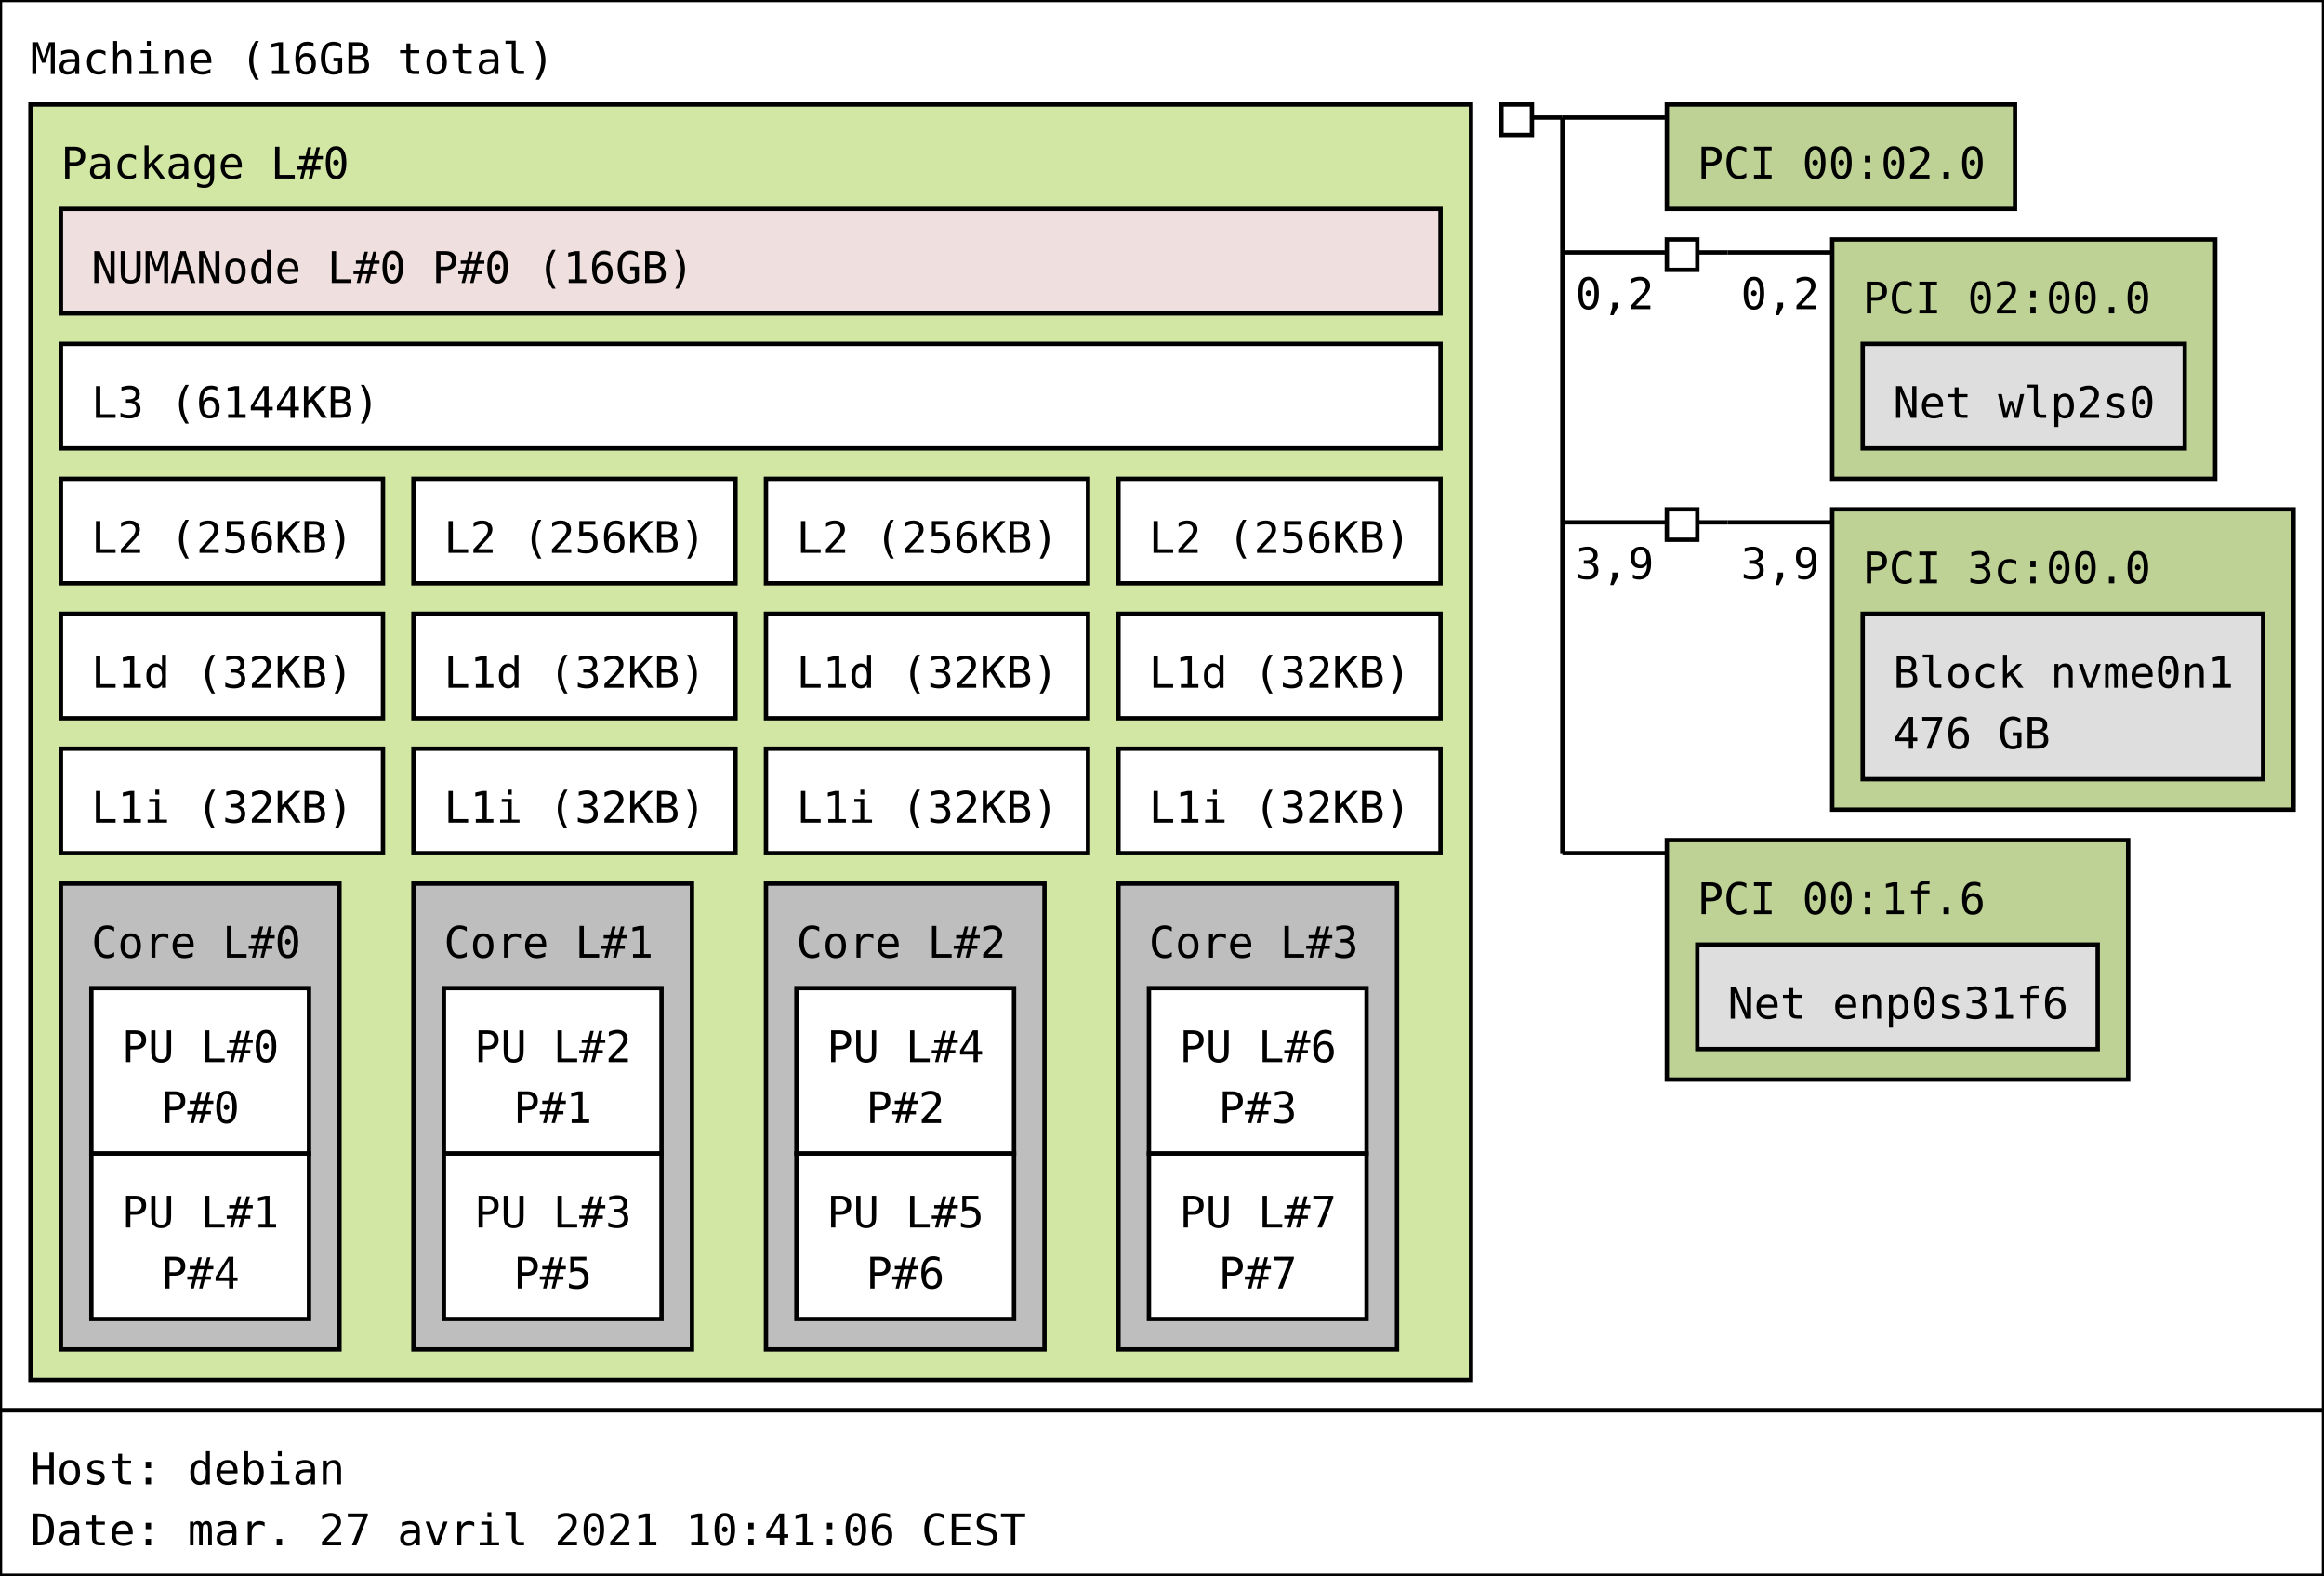
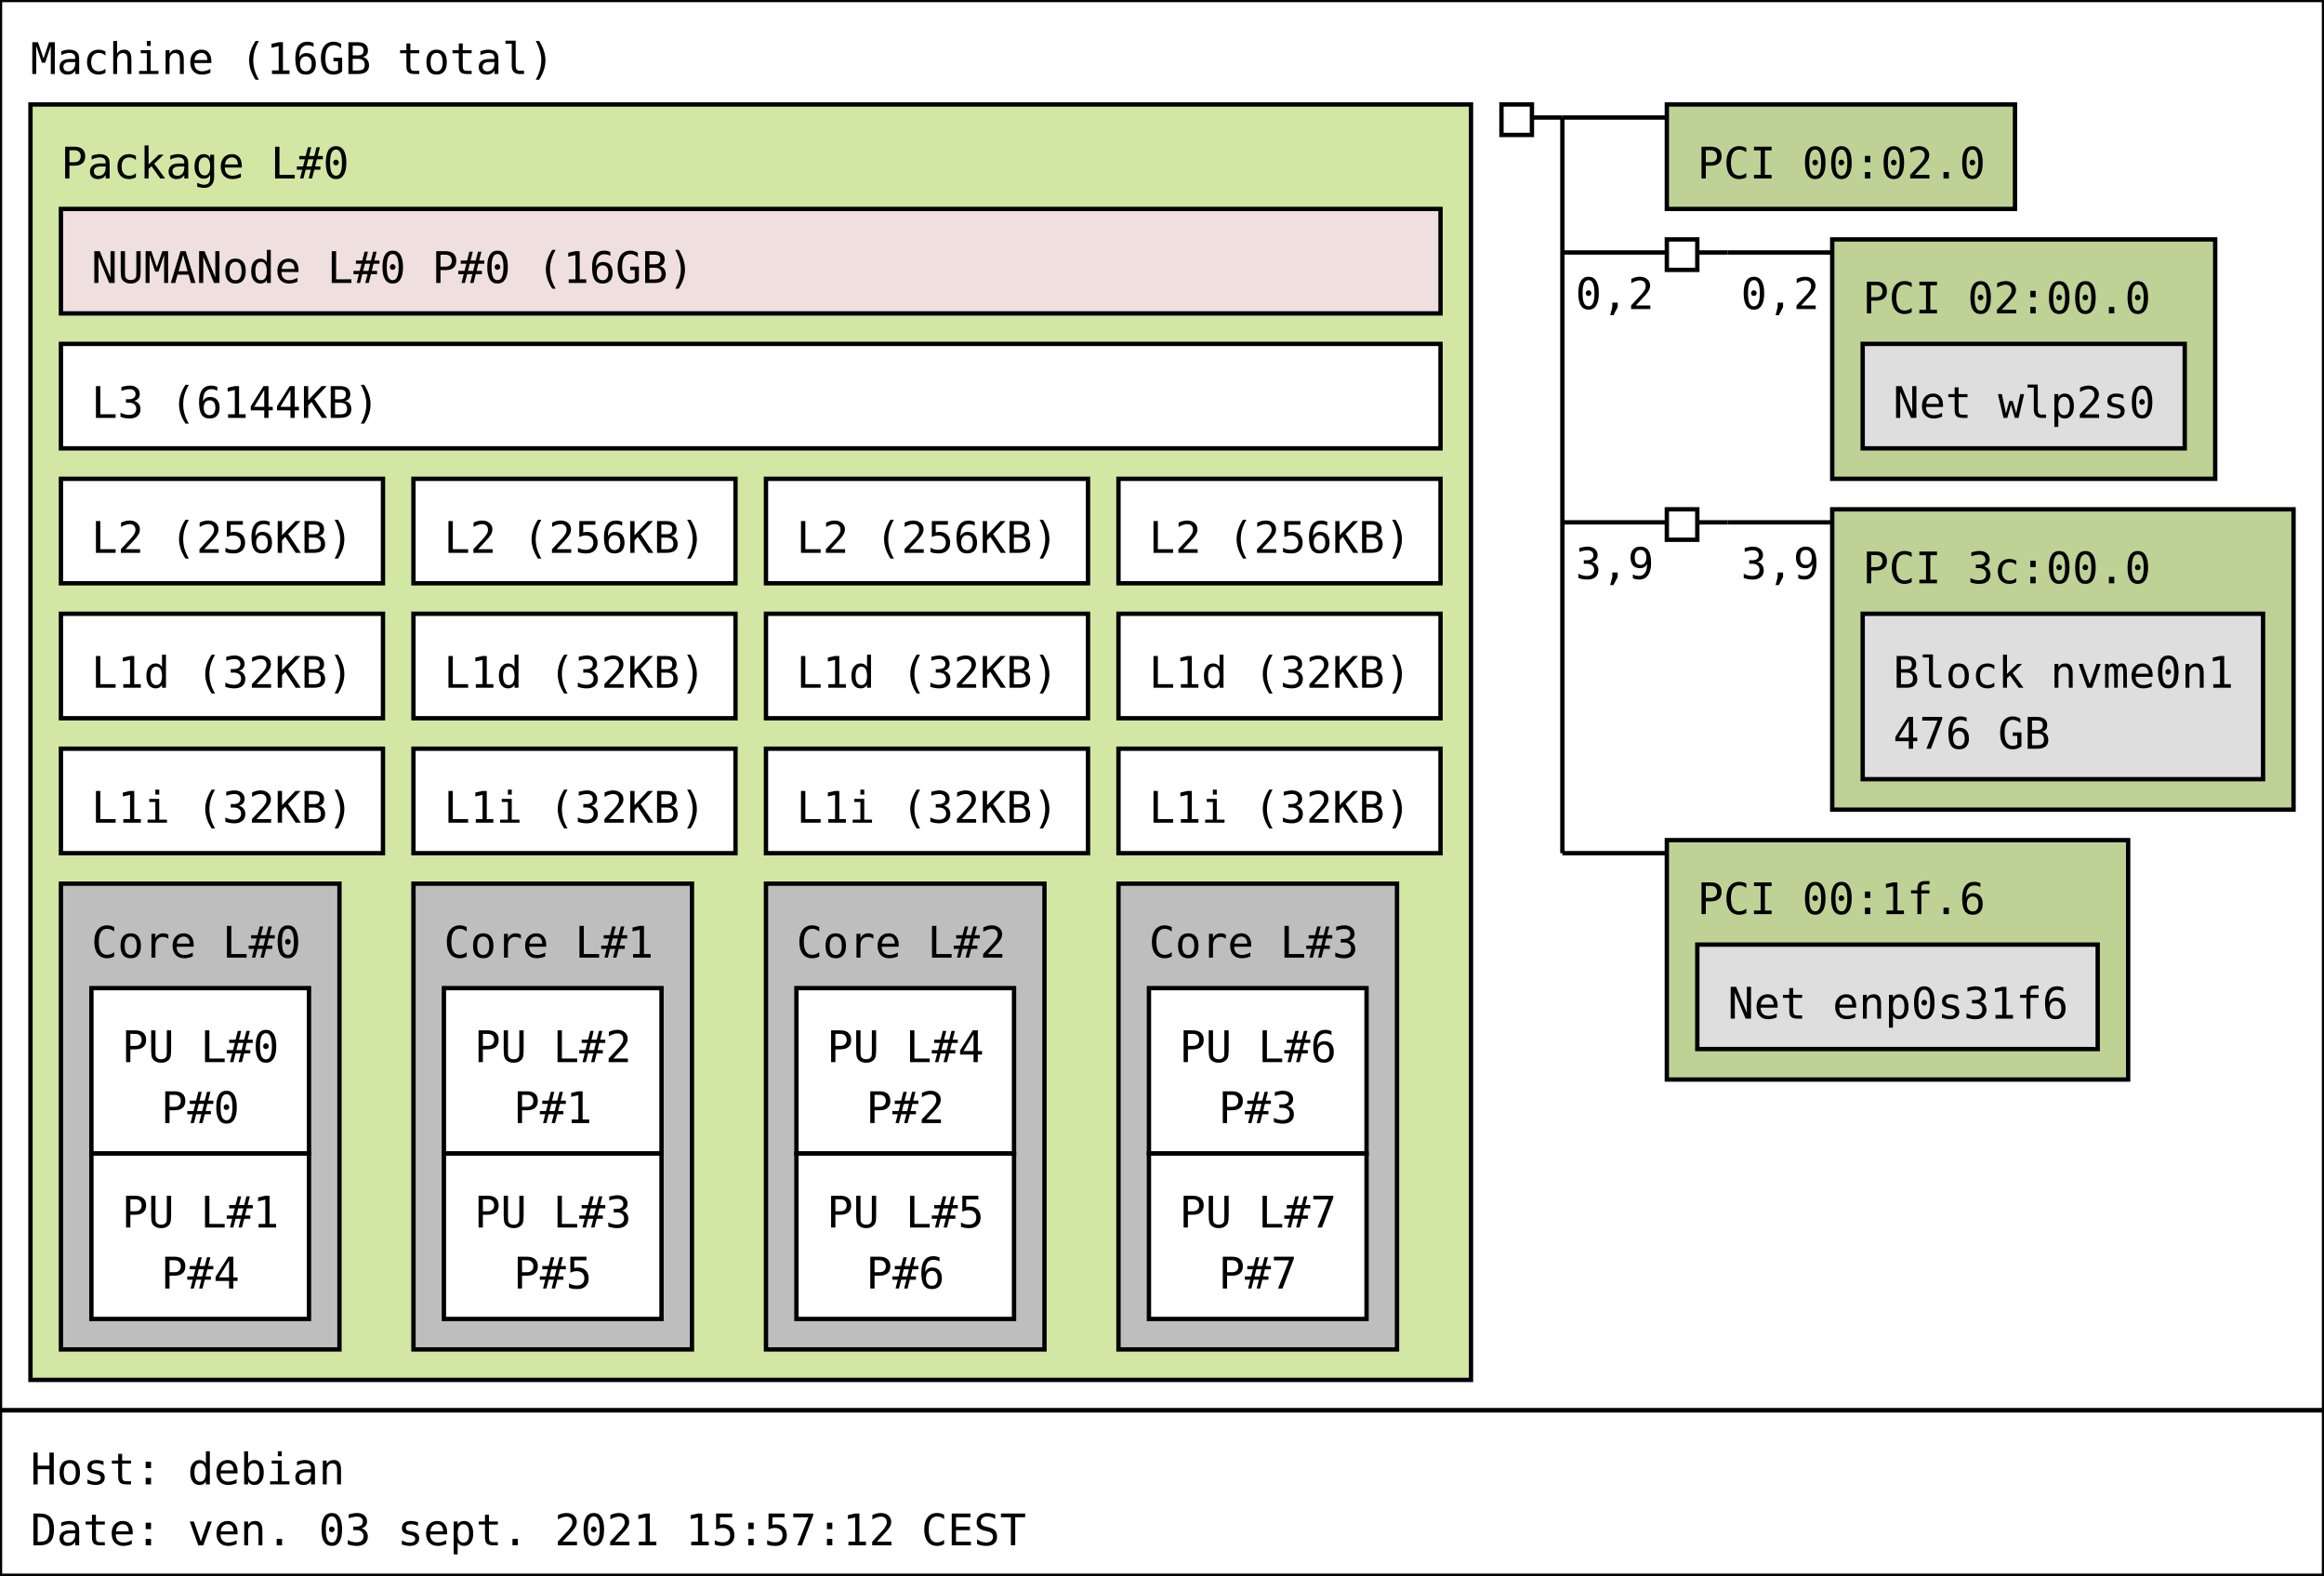
<svg xmlns="http://www.w3.org/2000/svg" width="534px" height="362px" viewBox="0 0 534px 362px" version="1.1">
  <rect id="Machine_0_rect" class="Machine" gp_index="1" x="0" y="0" width="534" height="324" fill="rgb(255,255,255)" stroke="rgb(0,0,0)" stroke-width="1" />
  <text id="Machine_0_text" class="Machine" font-family="Monospace" x="7" y="17" fill="rgb(0,0,0)" font-size="10px">Machine (16GB total)</text>
-   <rect id="Package_0_rect" class="Package" parent_id="Machine_0_rect_1" gp_index="3" x="7" y="24" width="331" height="293" fill="rgb(210,231,164)" stroke="rgb(0,0,0)" stroke-width="1" />
+   <rect id="Package_0_rect" class="Package" parent_id="Machine_0_rect" gp_index="3" x="7" y="24" width="331" height="293" fill="rgb(210,231,164)" stroke="rgb(0,0,0)" stroke-width="1" />
  <text id="Package_0_text" class="Package" font-family="Monospace" x="14" y="41" fill="rgb(0,0,0)" font-size="10px">Package L#0</text>
-   <rect id="L3_0_rect" class="L3" parent_id="Package_0_rect_1" gp_index="8" x="14" y="79" width="317" height="24" fill="rgb(255,255,255)" stroke="rgb(0,0,0)" stroke-width="1" />
+   <rect id="L3_0_rect" class="L3" parent_id="Package_0_rect" gp_index="8" x="14" y="79" width="317" height="24" fill="rgb(255,255,255)" stroke="rgb(0,0,0)" stroke-width="1" />
  <text id="L3_0_text" class="L3" font-family="Monospace" x="21" y="96" fill="rgb(0,0,0)" font-size="10px">L3 (6144KB)</text>
-   <rect id="L2_0_rect" class="L2" parent_id="L3_0_rect_1" gp_index="7" x="14" y="110" width="74" height="24" fill="rgb(255,255,255)" stroke="rgb(0,0,0)" stroke-width="1" />
+   <rect id="L2_0_rect" class="L2" parent_id="L3_0_rect" gp_index="7" x="14" y="110" width="74" height="24" fill="rgb(255,255,255)" stroke="rgb(0,0,0)" stroke-width="1" />
  <text id="L2_0_text" class="L2" font-family="Monospace" x="21" y="127" fill="rgb(0,0,0)" font-size="10px">L2 (256KB)</text>
-   <rect id="L1d_0_rect" class="L1d" parent_id="L2_0_rect_1" gp_index="5" x="14" y="141" width="74" height="24" fill="rgb(255,255,255)" stroke="rgb(0,0,0)" stroke-width="1" />
+   <rect id="L1d_0_rect" class="L1d" parent_id="L2_0_rect" gp_index="5" x="14" y="141" width="74" height="24" fill="rgb(255,255,255)" stroke="rgb(0,0,0)" stroke-width="1" />
  <text id="L1d_0_text" class="L1d" font-family="Monospace" x="21" y="158" fill="rgb(0,0,0)" font-size="10px">L1d (32KB)</text>
-   <rect id="L1i_0_rect" class="L1i" parent_id="L1d_0_rect_1" gp_index="6" x="14" y="172" width="74" height="24" fill="rgb(255,255,255)" stroke="rgb(0,0,0)" stroke-width="1" />
+   <rect id="L1i_0_rect" class="L1i" parent_id="L1d_0_rect" gp_index="6" x="14" y="172" width="74" height="24" fill="rgb(255,255,255)" stroke="rgb(0,0,0)" stroke-width="1" />
  <text id="L1i_0_text" class="L1i" font-family="Monospace" x="21" y="189" fill="rgb(0,0,0)" font-size="10px">L1i (32KB)</text>
-   <rect id="Core_0_rect" class="Core" parent_id="L1i_0_rect_1" gp_index="2" x="14" y="203" width="64" height="107" fill="rgb(190,190,190)" stroke="rgb(0,0,0)" stroke-width="1" />
+   <rect id="Core_0_rect" class="Core" parent_id="L1i_0_rect" gp_index="2" x="14" y="203" width="64" height="107" fill="rgb(190,190,190)" stroke="rgb(0,0,0)" stroke-width="1" />
  <text id="Core_0_text" class="Core" font-family="Monospace" x="21" y="220" fill="rgb(0,0,0)" font-size="10px">Core L#0</text>
-   <rect id="PU_0_rect" class="PU" parent_id="Core_0_rect_1" gp_index="4" x="21" y="227" width="50" height="38" fill="rgb(255,255,255)" stroke="rgb(0,0,0)" stroke-width="1" />
+   <rect id="PU_0_rect" class="PU" parent_id="Core_0_rect" gp_index="4" x="21" y="227" width="50" height="38" fill="rgb(255,255,255)" stroke="rgb(0,0,0)" stroke-width="1" />
  <text id="PU_0_text" class="PU" font-family="Monospace" x="28" y="244" fill="rgb(0,0,0)" font-size="10px">PU L#0</text>
  <text id="PU_0_text_1" class="PU" font-family="Monospace" x="37" y="258" fill="rgb(0,0,0)" font-size="10px">P#0</text>
-   <rect id="PU_1_rect" class="PU" parent_id="Core_0_rect_1" gp_index="24" x="21" y="265" width="50" height="38" fill="rgb(255,255,255)" stroke="rgb(0,0,0)" stroke-width="1" />
+   <rect id="PU_1_rect" class="PU" parent_id="Core_0_rect" gp_index="24" x="21" y="265" width="50" height="38" fill="rgb(255,255,255)" stroke="rgb(0,0,0)" stroke-width="1" />
  <text id="PU_1_text" class="PU" font-family="Monospace" x="28" y="282" fill="rgb(0,0,0)" font-size="10px">PU L#1</text>
  <text id="PU_1_text_1" class="PU" font-family="Monospace" x="37" y="296" fill="rgb(0,0,0)" font-size="10px">P#4</text>
-   <rect id="L2_1_rect" class="L2" parent_id="L3_0_rect_1" gp_index="13" x="95" y="110" width="74" height="24" fill="rgb(255,255,255)" stroke="rgb(0,0,0)" stroke-width="1" />
+   <rect id="L2_1_rect" class="L2" parent_id="L3_0_rect" gp_index="13" x="95" y="110" width="74" height="24" fill="rgb(255,255,255)" stroke="rgb(0,0,0)" stroke-width="1" />
  <text id="L2_1_text" class="L2" font-family="Monospace" x="102" y="127" fill="rgb(0,0,0)" font-size="10px">L2 (256KB)</text>
-   <rect id="L1d_1_rect" class="L1d" parent_id="L2_1_rect_1" gp_index="11" x="95" y="141" width="74" height="24" fill="rgb(255,255,255)" stroke="rgb(0,0,0)" stroke-width="1" />
+   <rect id="L1d_1_rect" class="L1d" parent_id="L2_1_rect" gp_index="11" x="95" y="141" width="74" height="24" fill="rgb(255,255,255)" stroke="rgb(0,0,0)" stroke-width="1" />
  <text id="L1d_1_text" class="L1d" font-family="Monospace" x="102" y="158" fill="rgb(0,0,0)" font-size="10px">L1d (32KB)</text>
-   <rect id="L1i_1_rect" class="L1i" parent_id="L1d_1_rect_1" gp_index="12" x="95" y="172" width="74" height="24" fill="rgb(255,255,255)" stroke="rgb(0,0,0)" stroke-width="1" />
+   <rect id="L1i_1_rect" class="L1i" parent_id="L1d_1_rect" gp_index="12" x="95" y="172" width="74" height="24" fill="rgb(255,255,255)" stroke="rgb(0,0,0)" stroke-width="1" />
  <text id="L1i_1_text" class="L1i" font-family="Monospace" x="102" y="189" fill="rgb(0,0,0)" font-size="10px">L1i (32KB)</text>
-   <rect id="Core_1_rect" class="Core" parent_id="L1i_1_rect_1" gp_index="9" x="95" y="203" width="64" height="107" fill="rgb(190,190,190)" stroke="rgb(0,0,0)" stroke-width="1" />
+   <rect id="Core_1_rect" class="Core" parent_id="L1i_1_rect" gp_index="9" x="95" y="203" width="64" height="107" fill="rgb(190,190,190)" stroke="rgb(0,0,0)" stroke-width="1" />
  <text id="Core_1_text" class="Core" font-family="Monospace" x="102" y="220" fill="rgb(0,0,0)" font-size="10px">Core L#1</text>
-   <rect id="PU_2_rect" class="PU" parent_id="Core_1_rect_1" gp_index="10" x="102" y="227" width="50" height="38" fill="rgb(255,255,255)" stroke="rgb(0,0,0)" stroke-width="1" />
+   <rect id="PU_2_rect" class="PU" parent_id="Core_1_rect" gp_index="10" x="102" y="227" width="50" height="38" fill="rgb(255,255,255)" stroke="rgb(0,0,0)" stroke-width="1" />
  <text id="PU_2_text" class="PU" font-family="Monospace" x="109" y="244" fill="rgb(0,0,0)" font-size="10px">PU L#2</text>
  <text id="PU_2_text_1" class="PU" font-family="Monospace" x="118" y="258" fill="rgb(0,0,0)" font-size="10px">P#1</text>
-   <rect id="PU_3_rect" class="PU" parent_id="Core_1_rect_1" gp_index="25" x="102" y="265" width="50" height="38" fill="rgb(255,255,255)" stroke="rgb(0,0,0)" stroke-width="1" />
+   <rect id="PU_3_rect" class="PU" parent_id="Core_1_rect" gp_index="25" x="102" y="265" width="50" height="38" fill="rgb(255,255,255)" stroke="rgb(0,0,0)" stroke-width="1" />
  <text id="PU_3_text" class="PU" font-family="Monospace" x="109" y="282" fill="rgb(0,0,0)" font-size="10px">PU L#3</text>
  <text id="PU_3_text_1" class="PU" font-family="Monospace" x="118" y="296" fill="rgb(0,0,0)" font-size="10px">P#5</text>
-   <rect id="L2_2_rect" class="L2" parent_id="L3_0_rect_1" gp_index="18" x="176" y="110" width="74" height="24" fill="rgb(255,255,255)" stroke="rgb(0,0,0)" stroke-width="1" />
+   <rect id="L2_2_rect" class="L2" parent_id="L3_0_rect" gp_index="18" x="176" y="110" width="74" height="24" fill="rgb(255,255,255)" stroke="rgb(0,0,0)" stroke-width="1" />
  <text id="L2_2_text" class="L2" font-family="Monospace" x="183" y="127" fill="rgb(0,0,0)" font-size="10px">L2 (256KB)</text>
-   <rect id="L1d_2_rect" class="L1d" parent_id="L2_2_rect_1" gp_index="16" x="176" y="141" width="74" height="24" fill="rgb(255,255,255)" stroke="rgb(0,0,0)" stroke-width="1" />
+   <rect id="L1d_2_rect" class="L1d" parent_id="L2_2_rect" gp_index="16" x="176" y="141" width="74" height="24" fill="rgb(255,255,255)" stroke="rgb(0,0,0)" stroke-width="1" />
  <text id="L1d_2_text" class="L1d" font-family="Monospace" x="183" y="158" fill="rgb(0,0,0)" font-size="10px">L1d (32KB)</text>
-   <rect id="L1i_2_rect" class="L1i" parent_id="L1d_2_rect_1" gp_index="17" x="176" y="172" width="74" height="24" fill="rgb(255,255,255)" stroke="rgb(0,0,0)" stroke-width="1" />
+   <rect id="L1i_2_rect" class="L1i" parent_id="L1d_2_rect" gp_index="17" x="176" y="172" width="74" height="24" fill="rgb(255,255,255)" stroke="rgb(0,0,0)" stroke-width="1" />
  <text id="L1i_2_text" class="L1i" font-family="Monospace" x="183" y="189" fill="rgb(0,0,0)" font-size="10px">L1i (32KB)</text>
-   <rect id="Core_2_rect" class="Core" parent_id="L1i_2_rect_1" gp_index="14" x="176" y="203" width="64" height="107" fill="rgb(190,190,190)" stroke="rgb(0,0,0)" stroke-width="1" />
+   <rect id="Core_2_rect" class="Core" parent_id="L1i_2_rect" gp_index="14" x="176" y="203" width="64" height="107" fill="rgb(190,190,190)" stroke="rgb(0,0,0)" stroke-width="1" />
  <text id="Core_2_text" class="Core" font-family="Monospace" x="183" y="220" fill="rgb(0,0,0)" font-size="10px">Core L#2</text>
-   <rect id="PU_4_rect" class="PU" parent_id="Core_2_rect_1" gp_index="15" x="183" y="227" width="50" height="38" fill="rgb(255,255,255)" stroke="rgb(0,0,0)" stroke-width="1" />
+   <rect id="PU_4_rect" class="PU" parent_id="Core_2_rect" gp_index="15" x="183" y="227" width="50" height="38" fill="rgb(255,255,255)" stroke="rgb(0,0,0)" stroke-width="1" />
  <text id="PU_4_text" class="PU" font-family="Monospace" x="190" y="244" fill="rgb(0,0,0)" font-size="10px">PU L#4</text>
  <text id="PU_4_text_1" class="PU" font-family="Monospace" x="199" y="258" fill="rgb(0,0,0)" font-size="10px">P#2</text>
-   <rect id="PU_5_rect" class="PU" parent_id="Core_2_rect_1" gp_index="26" x="183" y="265" width="50" height="38" fill="rgb(255,255,255)" stroke="rgb(0,0,0)" stroke-width="1" />
+   <rect id="PU_5_rect" class="PU" parent_id="Core_2_rect" gp_index="26" x="183" y="265" width="50" height="38" fill="rgb(255,255,255)" stroke="rgb(0,0,0)" stroke-width="1" />
  <text id="PU_5_text" class="PU" font-family="Monospace" x="190" y="282" fill="rgb(0,0,0)" font-size="10px">PU L#5</text>
  <text id="PU_5_text_1" class="PU" font-family="Monospace" x="199" y="296" fill="rgb(0,0,0)" font-size="10px">P#6</text>
-   <rect id="L2_3_rect" class="L2" parent_id="L3_0_rect_1" gp_index="23" x="257" y="110" width="74" height="24" fill="rgb(255,255,255)" stroke="rgb(0,0,0)" stroke-width="1" />
+   <rect id="L2_3_rect" class="L2" parent_id="L3_0_rect" gp_index="23" x="257" y="110" width="74" height="24" fill="rgb(255,255,255)" stroke="rgb(0,0,0)" stroke-width="1" />
  <text id="L2_3_text" class="L2" font-family="Monospace" x="264" y="127" fill="rgb(0,0,0)" font-size="10px">L2 (256KB)</text>
-   <rect id="L1d_3_rect" class="L1d" parent_id="L2_3_rect_1" gp_index="21" x="257" y="141" width="74" height="24" fill="rgb(255,255,255)" stroke="rgb(0,0,0)" stroke-width="1" />
+   <rect id="L1d_3_rect" class="L1d" parent_id="L2_3_rect" gp_index="21" x="257" y="141" width="74" height="24" fill="rgb(255,255,255)" stroke="rgb(0,0,0)" stroke-width="1" />
  <text id="L1d_3_text" class="L1d" font-family="Monospace" x="264" y="158" fill="rgb(0,0,0)" font-size="10px">L1d (32KB)</text>
-   <rect id="L1i_3_rect" class="L1i" parent_id="L1d_3_rect_1" gp_index="22" x="257" y="172" width="74" height="24" fill="rgb(255,255,255)" stroke="rgb(0,0,0)" stroke-width="1" />
+   <rect id="L1i_3_rect" class="L1i" parent_id="L1d_3_rect" gp_index="22" x="257" y="172" width="74" height="24" fill="rgb(255,255,255)" stroke="rgb(0,0,0)" stroke-width="1" />
  <text id="L1i_3_text" class="L1i" font-family="Monospace" x="264" y="189" fill="rgb(0,0,0)" font-size="10px">L1i (32KB)</text>
-   <rect id="Core_3_rect" class="Core" parent_id="L1i_3_rect_1" gp_index="19" x="257" y="203" width="64" height="107" fill="rgb(190,190,190)" stroke="rgb(0,0,0)" stroke-width="1" />
+   <rect id="Core_3_rect" class="Core" parent_id="L1i_3_rect" gp_index="19" x="257" y="203" width="64" height="107" fill="rgb(190,190,190)" stroke="rgb(0,0,0)" stroke-width="1" />
  <text id="Core_3_text" class="Core" font-family="Monospace" x="264" y="220" fill="rgb(0,0,0)" font-size="10px">Core L#3</text>
-   <rect id="PU_6_rect" class="PU" parent_id="Core_3_rect_1" gp_index="20" x="264" y="227" width="50" height="38" fill="rgb(255,255,255)" stroke="rgb(0,0,0)" stroke-width="1" />
+   <rect id="PU_6_rect" class="PU" parent_id="Core_3_rect" gp_index="20" x="264" y="227" width="50" height="38" fill="rgb(255,255,255)" stroke="rgb(0,0,0)" stroke-width="1" />
  <text id="PU_6_text" class="PU" font-family="Monospace" x="271" y="244" fill="rgb(0,0,0)" font-size="10px">PU L#6</text>
  <text id="PU_6_text_1" class="PU" font-family="Monospace" x="280" y="258" fill="rgb(0,0,0)" font-size="10px">P#3</text>
-   <rect id="PU_7_rect" class="PU" parent_id="Core_3_rect_1" gp_index="27" x="264" y="265" width="50" height="38" fill="rgb(255,255,255)" stroke="rgb(0,0,0)" stroke-width="1" />
+   <rect id="PU_7_rect" class="PU" parent_id="Core_3_rect" gp_index="27" x="264" y="265" width="50" height="38" fill="rgb(255,255,255)" stroke="rgb(0,0,0)" stroke-width="1" />
  <text id="PU_7_text" class="PU" font-family="Monospace" x="271" y="282" fill="rgb(0,0,0)" font-size="10px">PU L#7</text>
  <text id="PU_7_text_1" class="PU" font-family="Monospace" x="280" y="296" fill="rgb(0,0,0)" font-size="10px">P#7</text>
-   <rect id="NUMANode_0_rect" class="NUMANode" parent_id="Package_0_rect_1" gp_index="28" x="14" y="48" width="317" height="24" fill="rgb(239,223,222)" stroke="rgb(0,0,0)" stroke-width="1" />
+   <rect id="NUMANode_0_rect" class="NUMANode" parent_id="Package_0_rect" gp_index="28" x="14" y="48" width="317" height="24" fill="rgb(239,223,222)" stroke="rgb(0,0,0)" stroke-width="1" />
  <text id="NUMANode_0_text" class="NUMANode" font-family="Monospace" x="21" y="65" fill="rgb(0,0,0)" font-size="10px">NUMANode L#0 P#0 (16GB)</text>
-   <rect id="HostBridge_0_rect" class="HostBridge" parent_id="Machine_0_rect_1" gp_index="49" x="345" y="24" width="7" height="7" fill="rgb(255,255,255)" stroke="rgb(0,0,0)" stroke-width="1" />
+   <rect id="HostBridge_0_rect" class="HostBridge" parent_id="Machine_0_rect" gp_index="49" x="345" y="24" width="7" height="7" fill="rgb(255,255,255)" stroke="rgb(0,0,0)" stroke-width="1" />
  <line id="HostBridge_0_line" class="HostBridge" x1="352" y1="27" x2="359" y2="27" stroke="rgb(0,0,0)" stroke-width="1" />
  <line id="HostBridge_0_line_2" class="HostBridge" x1="359" y1="27" x2="383" y2="27" stroke="rgb(0,0,0)" stroke-width="1" />
  <line id="HostBridge_0_line_3" class="HostBridge" x1="359" y1="58" x2="383" y2="58" stroke="rgb(0,0,0)" stroke-width="1" />
  <text id="HostBridge_0_text_3" class="HostBridge" font-family="Monospace" x="362" y="71" fill="rgb(0,0,0)" font-size="10px">0,2</text>
  <line id="HostBridge_0_line_4" class="HostBridge" x1="359" y1="120" x2="383" y2="120" stroke="rgb(0,0,0)" stroke-width="1" />
  <text id="HostBridge_0_text_4" class="HostBridge" font-family="Monospace" x="362" y="133" fill="rgb(0,0,0)" font-size="10px">3,9</text>
  <line id="HostBridge_0_line_5" class="HostBridge" x1="359" y1="196" x2="383" y2="196" stroke="rgb(0,0,0)" stroke-width="1" />
  <line id="HostBridge_0_line_1" class="HostBridge" x1="359" y1="27" x2="359" y2="196" stroke="rgb(0,0,0)" stroke-width="1" />
-   <rect id="PCI_0_rect" class="PCI" parent_id="HostBridge_0_rect_1" gp_index="47" x="383" y="24" width="80" height="24" fill="rgb(190,210,149)" stroke="rgb(0,0,0)" stroke-width="1" />
+   <rect id="PCI_0_rect" class="PCI" parent_id="HostBridge_0_rect" gp_index="47" x="383" y="24" width="80" height="24" fill="rgb(190,210,149)" stroke="rgb(0,0,0)" stroke-width="1" />
  <text id="PCI_0_text" class="PCI" font-family="Monospace" x="390" y="41" fill="rgb(0,0,0)" font-size="10px">PCI 00:02.0</text>
-   <rect id="PCIBridge_1_rect" class="PCIBridge" parent_id="HostBridge_0_rect_1" gp_index="48" x="383" y="55" width="7" height="7" fill="rgb(255,255,255)" stroke="rgb(0,0,0)" stroke-width="1" />
+   <rect id="PCIBridge_1_rect" class="PCIBridge" parent_id="HostBridge_0_rect" gp_index="48" x="383" y="55" width="7" height="7" fill="rgb(255,255,255)" stroke="rgb(0,0,0)" stroke-width="1" />
  <line id="PCIBridge_1_line" class="PCIBridge" x1="390" y1="58" x2="397" y2="58" stroke="rgb(0,0,0)" stroke-width="1" />
  <line id="PCIBridge_1_line_2" class="PCIBridge" x1="397" y1="58" x2="421" y2="58" stroke="rgb(0,0,0)" stroke-width="1" />
  <text id="PCIBridge_1_text_2" class="PCIBridge" font-family="Monospace" x="400" y="71" fill="rgb(0,0,0)" font-size="10px">0,2</text>
  <line id="PCIBridge_1_line_1" class="PCIBridge" x1="397" y1="58" x2="397" y2="58" stroke="rgb(0,0,0)" stroke-width="1" />
-   <rect id="PCI_1_rect" class="PCI" parent_id="PCIBridge_1_rect_1" gp_index="36" x="421" y="55" width="88" height="55" fill="rgb(190,210,149)" stroke="rgb(0,0,0)" stroke-width="1" />
+   <rect id="PCI_1_rect" class="PCI" parent_id="PCIBridge_1_rect" gp_index="36" x="421" y="55" width="88" height="55" fill="rgb(190,210,149)" stroke="rgb(0,0,0)" stroke-width="1" />
  <text id="PCI_1_text" class="PCI" font-family="Monospace" x="428" y="72" fill="rgb(0,0,0)" font-size="10px">PCI 02:00.0</text>
-   <rect id="Net_0_rect" class="Net" parent_id="PCI_1_rect_1" gp_index="51" x="428" y="79" width="74" height="24" fill="rgb(222,222,222)" stroke="rgb(0,0,0)" stroke-width="1" />
+   <rect id="Net_0_rect" class="Net" parent_id="PCI_1_rect" gp_index="51" x="428" y="79" width="74" height="24" fill="rgb(222,222,222)" stroke="rgb(0,0,0)" stroke-width="1" />
  <text id="Net_0_text" class="Net" font-family="Monospace" x="435" y="96" fill="rgb(0,0,0)" font-size="10px">Net wlp2s0</text>
-   <rect id="PCIBridge_2_rect" class="PCIBridge" parent_id="HostBridge_0_rect_1" gp_index="42" x="383" y="117" width="7" height="7" fill="rgb(255,255,255)" stroke="rgb(0,0,0)" stroke-width="1" />
+   <rect id="PCIBridge_2_rect" class="PCIBridge" parent_id="HostBridge_0_rect" gp_index="42" x="383" y="117" width="7" height="7" fill="rgb(255,255,255)" stroke="rgb(0,0,0)" stroke-width="1" />
  <line id="PCIBridge_2_line" class="PCIBridge" x1="390" y1="120" x2="397" y2="120" stroke="rgb(0,0,0)" stroke-width="1" />
  <line id="PCIBridge_2_line_2" class="PCIBridge" x1="397" y1="120" x2="421" y2="120" stroke="rgb(0,0,0)" stroke-width="1" />
  <text id="PCIBridge_2_text_2" class="PCIBridge" font-family="Monospace" x="400" y="133" fill="rgb(0,0,0)" font-size="10px">3,9</text>
  <line id="PCIBridge_2_line_1" class="PCIBridge" x1="397" y1="120" x2="397" y2="120" stroke="rgb(0,0,0)" stroke-width="1" />
-   <rect id="PCI_2_rect" class="PCI" parent_id="PCIBridge_2_rect_1" gp_index="46" x="421" y="117" width="106" height="69" fill="rgb(190,210,149)" stroke="rgb(0,0,0)" stroke-width="1" />
+   <rect id="PCI_2_rect" class="PCI" parent_id="PCIBridge_2_rect" gp_index="46" x="421" y="117" width="106" height="69" fill="rgb(190,210,149)" stroke="rgb(0,0,0)" stroke-width="1" />
  <text id="PCI_2_text" class="PCI" font-family="Monospace" x="428" y="134" fill="rgb(0,0,0)" font-size="10px">PCI 3c:00.0</text>
-   <rect id="Block_1_rect" class="Block" parent_id="PCI_2_rect_1" gp_index="50" x="428" y="141" width="92" height="38" fill="rgb(222,222,222)" stroke="rgb(0,0,0)" stroke-width="1" />
+   <rect id="Block_1_rect" class="Block" parent_id="PCI_2_rect" gp_index="50" x="428" y="141" width="92" height="38" fill="rgb(222,222,222)" stroke="rgb(0,0,0)" stroke-width="1" />
  <text id="Block_1_text" class="Block" font-family="Monospace" x="435" y="158" fill="rgb(0,0,0)" font-size="10px">Block nvme0n1</text>
  <text id="Block_1_text_1" class="Block" font-family="Monospace" x="435" y="172" fill="rgb(0,0,0)" font-size="10px">476 GB</text>
-   <rect id="PCI_3_rect" class="PCI" parent_id="HostBridge_0_rect_1" gp_index="43" x="383" y="193" width="106" height="55" fill="rgb(190,210,149)" stroke="rgb(0,0,0)" stroke-width="1" />
+   <rect id="PCI_3_rect" class="PCI" parent_id="HostBridge_0_rect" gp_index="43" x="383" y="193" width="106" height="55" fill="rgb(190,210,149)" stroke="rgb(0,0,0)" stroke-width="1" />
  <text id="PCI_3_text" class="PCI" font-family="Monospace" x="390" y="210" fill="rgb(0,0,0)" font-size="10px">PCI 00:1f.6</text>
-   <rect id="Net_2_rect" class="Net" parent_id="PCI_3_rect_1" gp_index="52" x="390" y="217" width="92" height="24" fill="rgb(222,222,222)" stroke="rgb(0,0,0)" stroke-width="1" />
+   <rect id="Net_2_rect" class="Net" parent_id="PCI_3_rect" gp_index="52" x="390" y="217" width="92" height="24" fill="rgb(222,222,222)" stroke="rgb(0,0,0)" stroke-width="1" />
  <text id="Net_2_text" class="Net" font-family="Monospace" x="397" y="234" fill="rgb(0,0,0)" font-size="10px">Net enp0s31f6</text>
  <rect id="anon_rect" x="0" y="324" width="534" height="38" fill="rgb(255,255,255)" stroke="rgb(0,0,0)" stroke-width="1" />
  <text id="anon_text" font-family="Monospace" x="7" y="341" fill="rgb(0,0,0)" font-size="10px">Host: debian</text>
-   <text id="anon_text_1" font-family="Monospace" x="7" y="355" fill="rgb(0,0,0)" font-size="10px">Date: mar. 27 avril 2021 10:41:06 CEST</text>
+   <text id="anon_text_1" font-family="Monospace" x="7" y="355" fill="rgb(0,0,0)" font-size="10px">Date: ven. 03 sept. 2021 15:57:12 CEST</text>
</svg>
